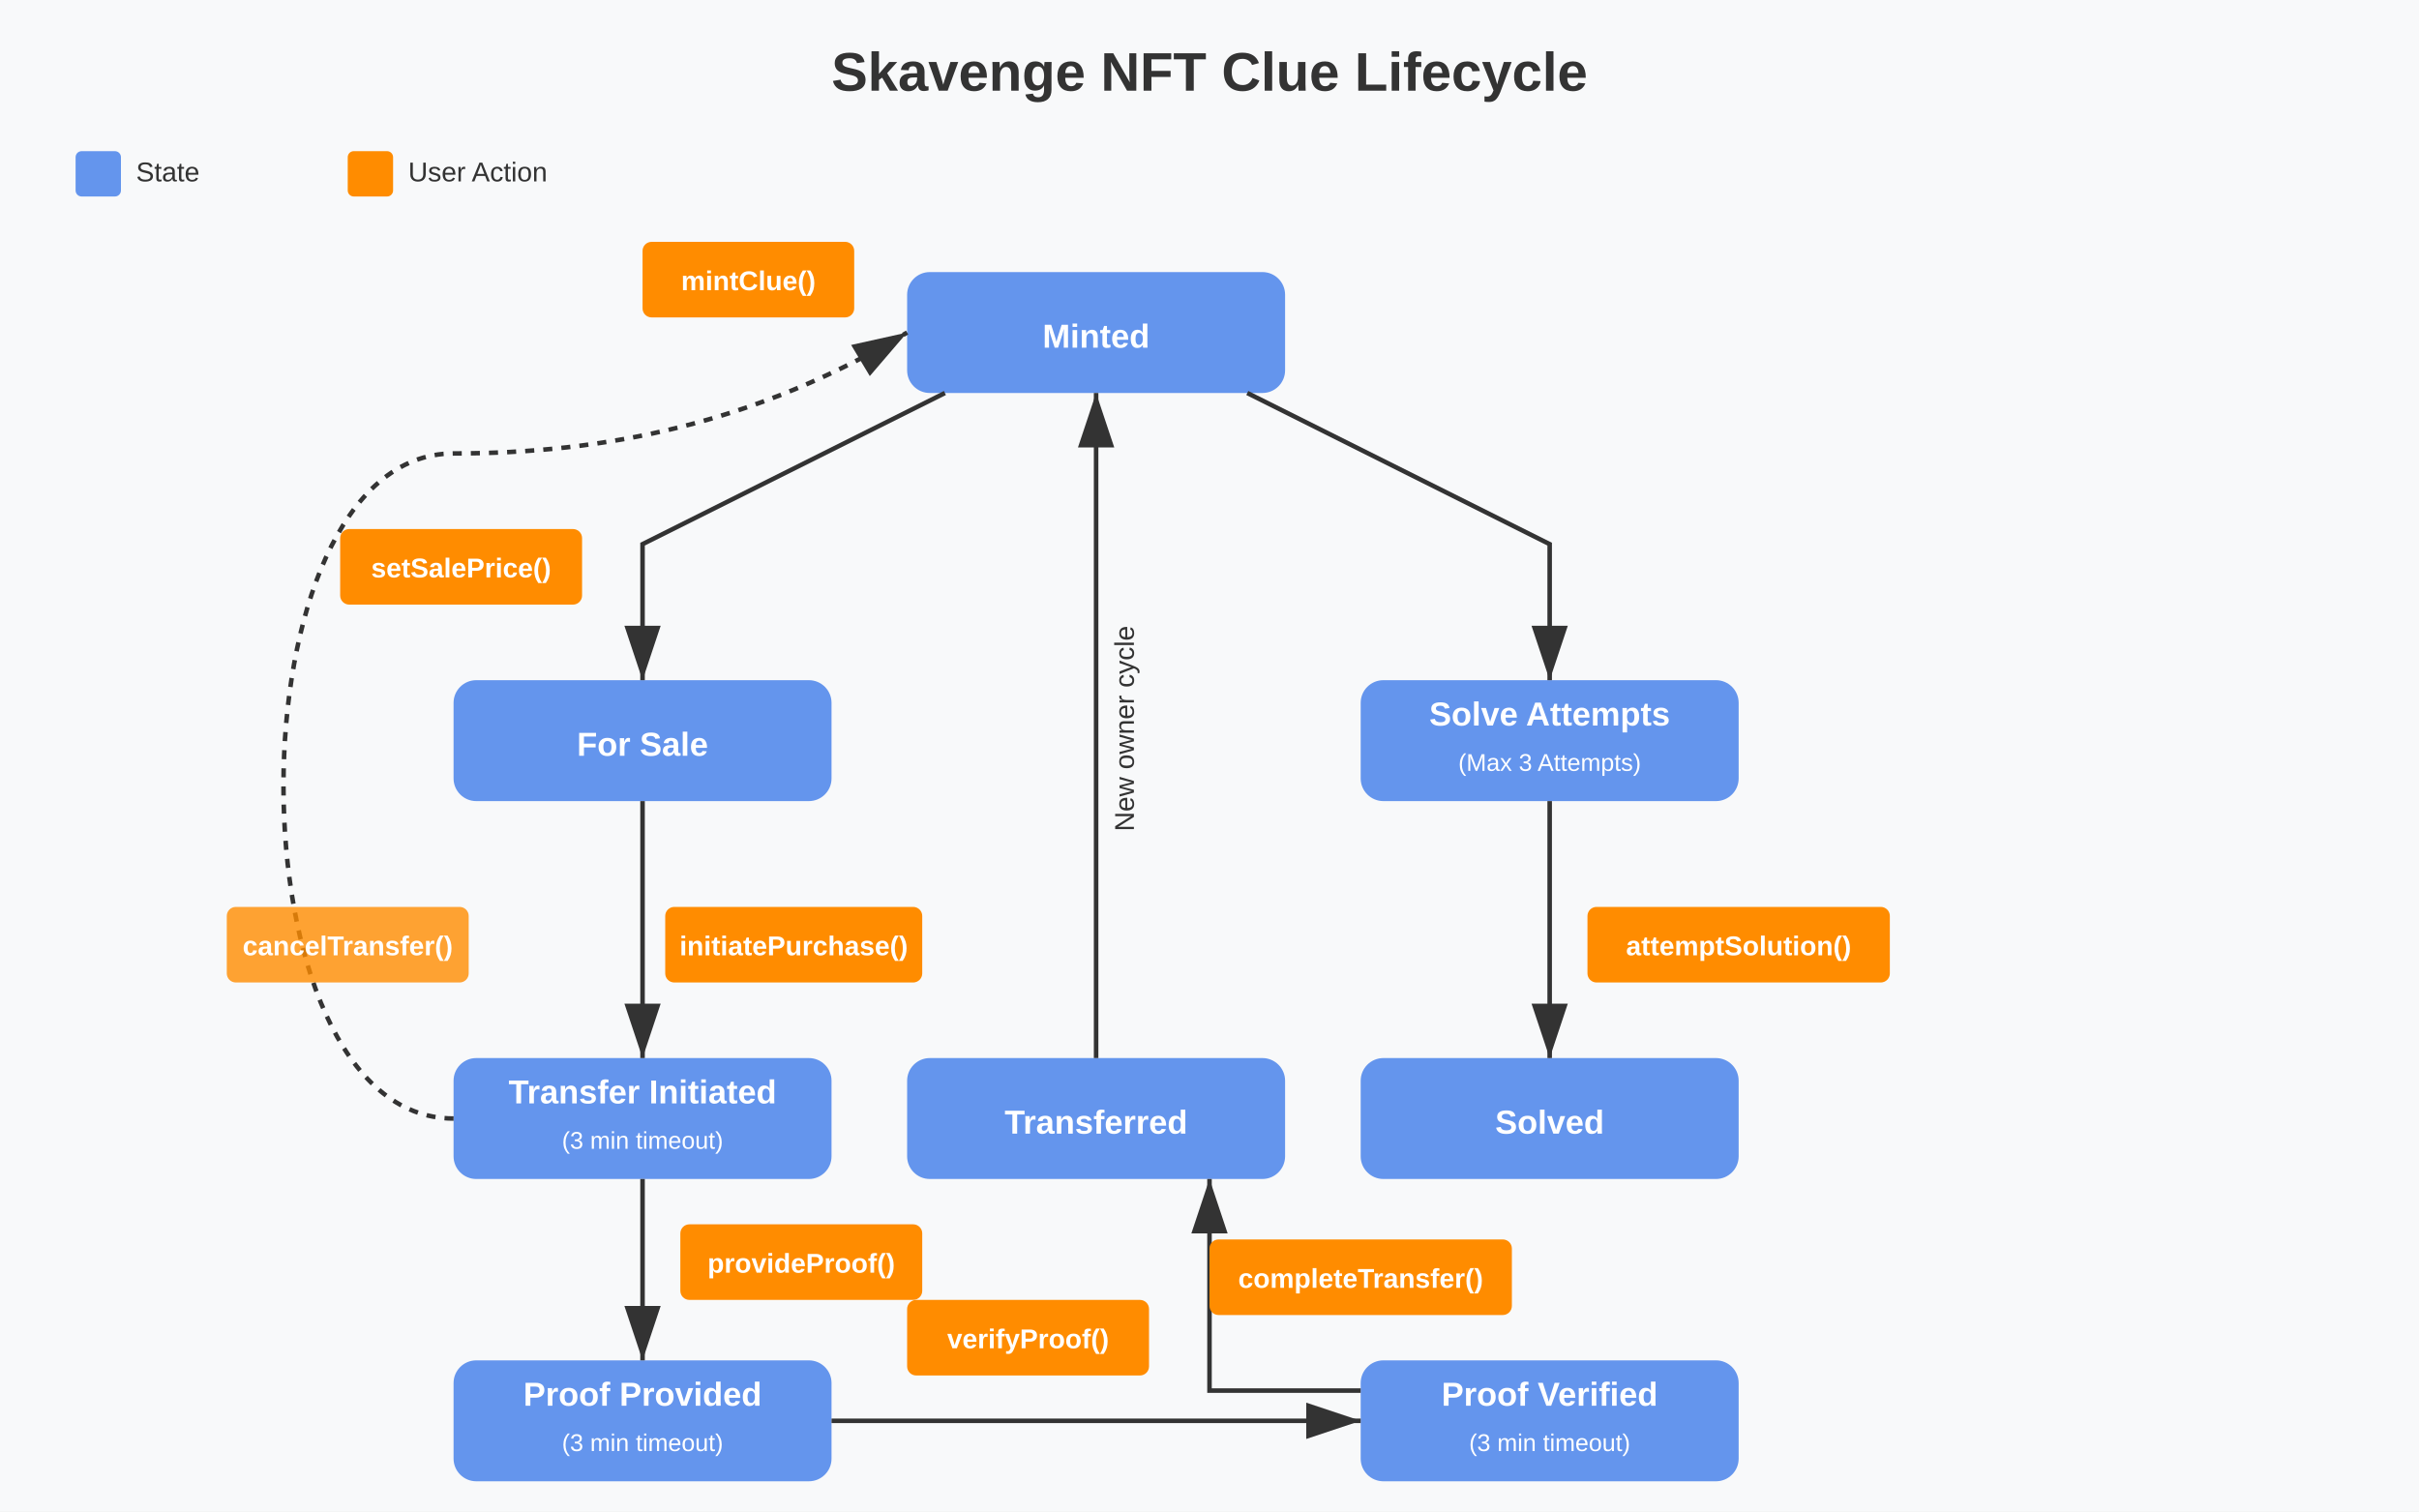
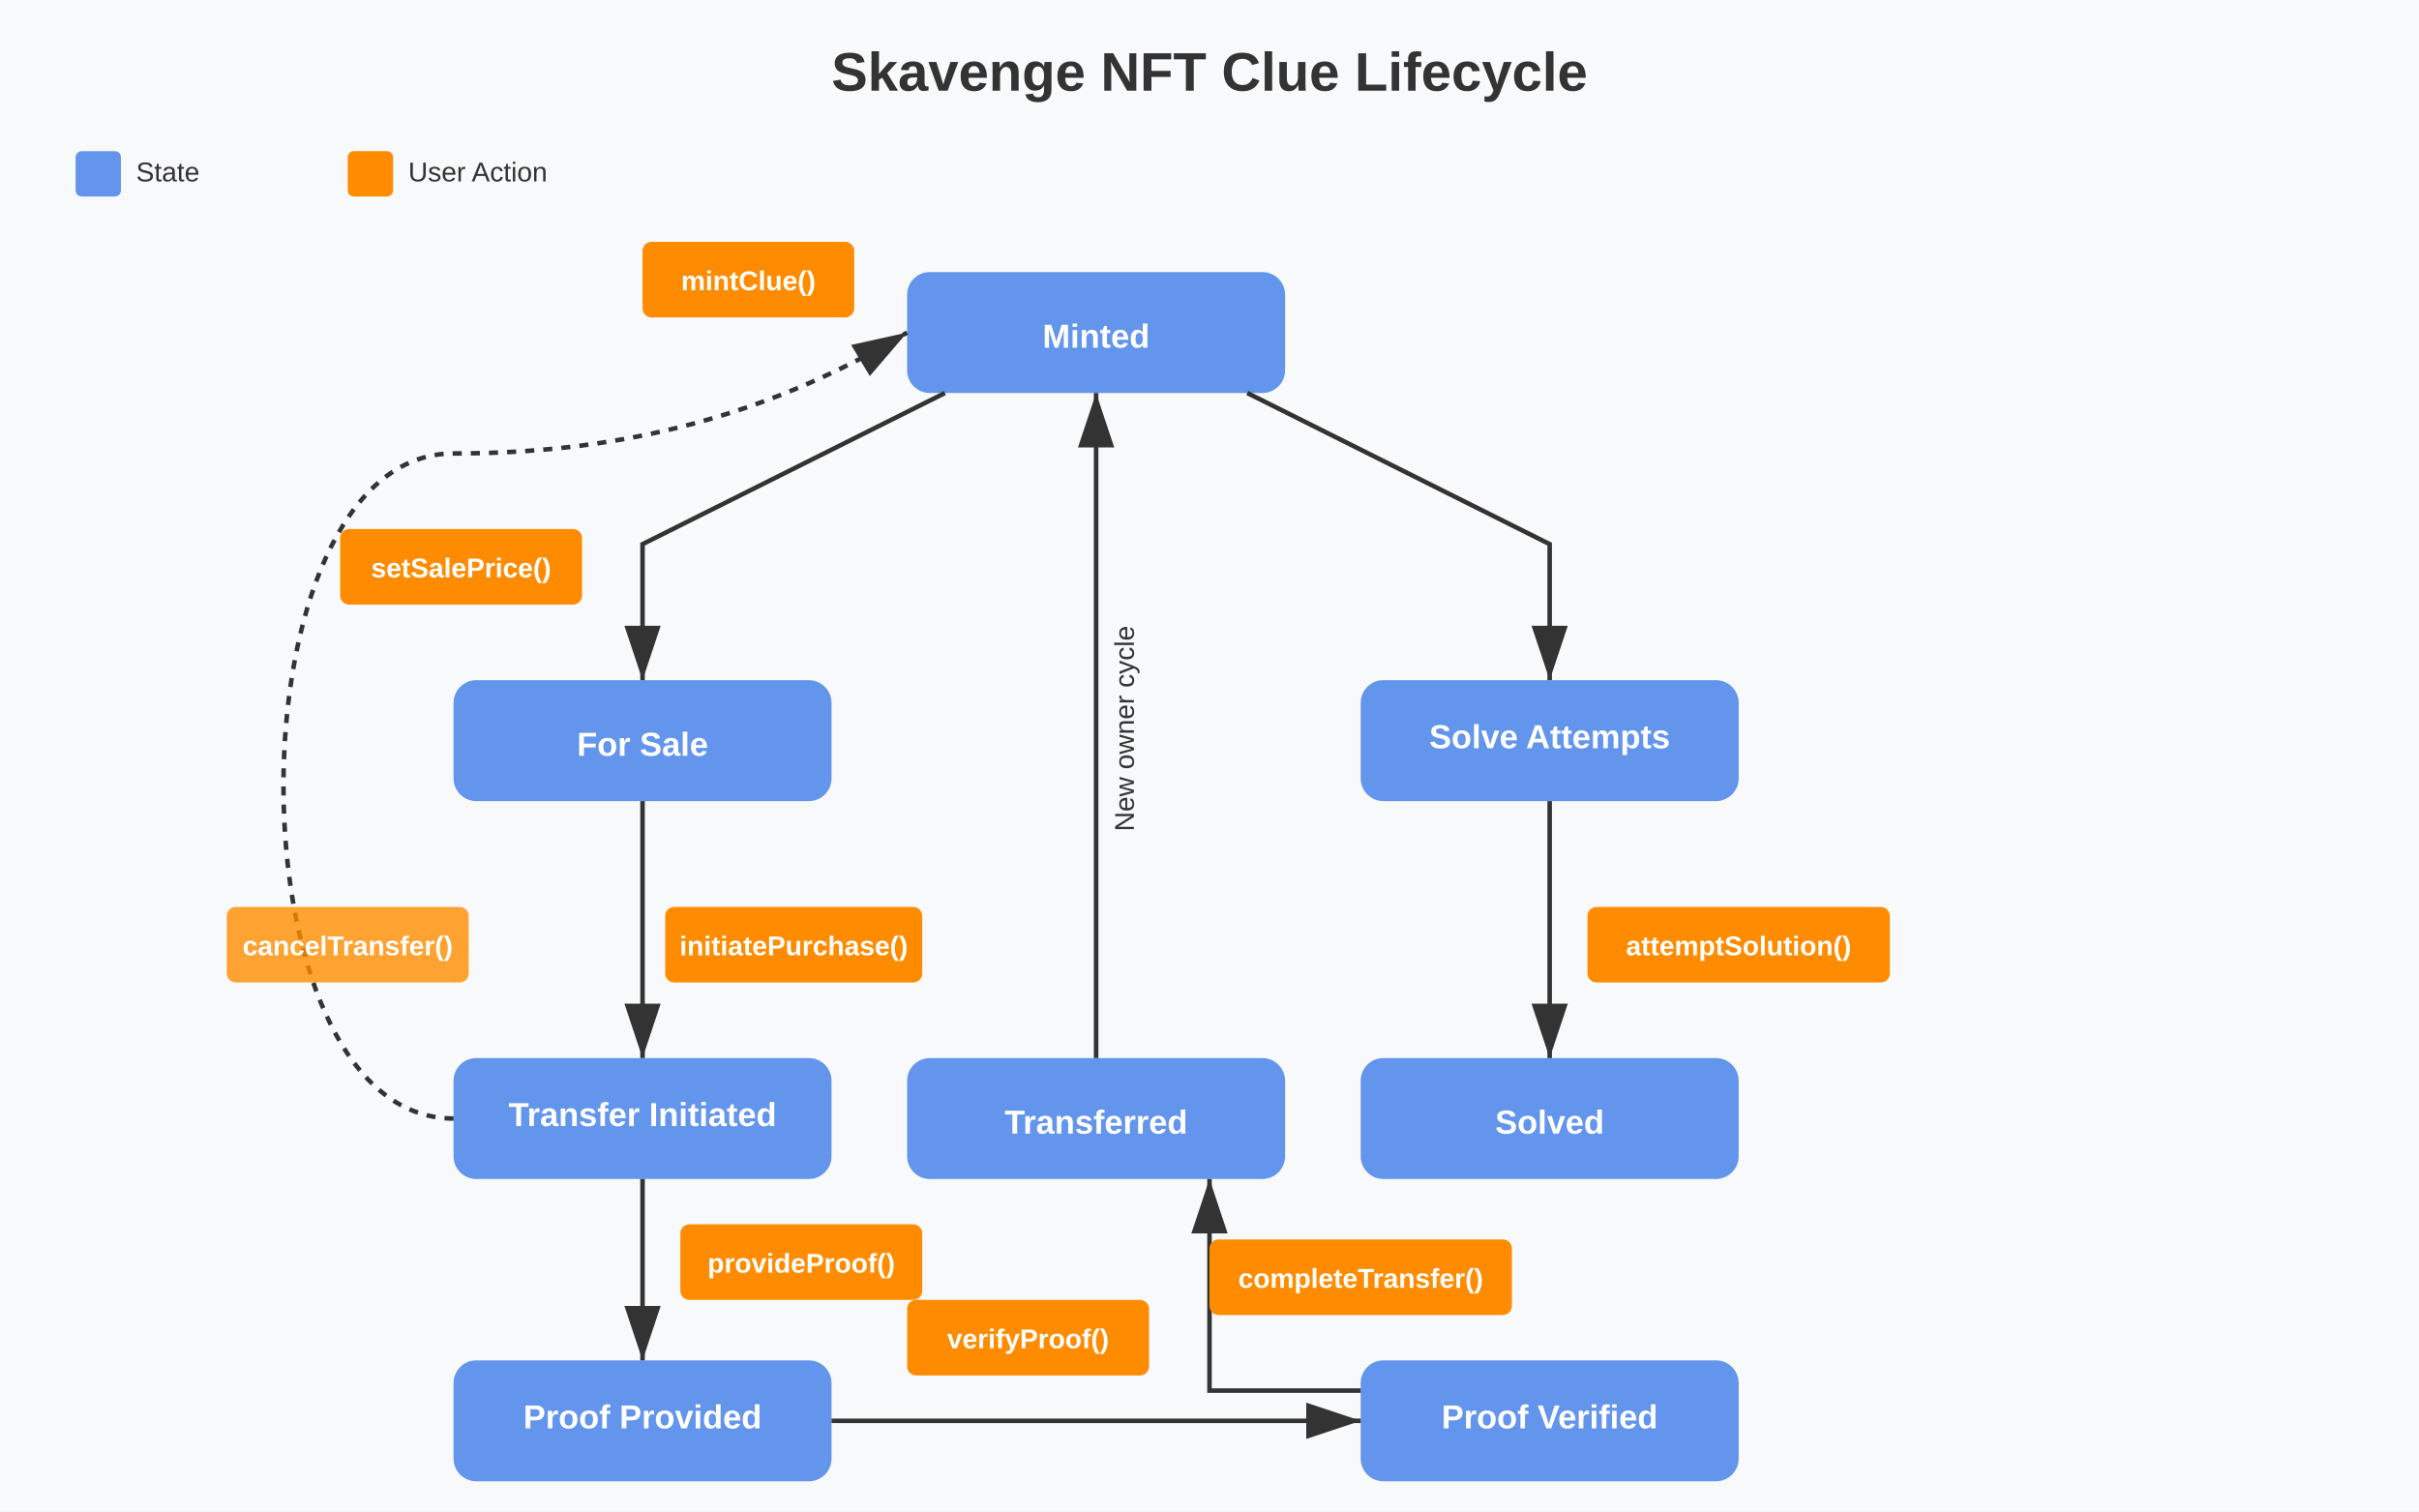
<svg xmlns="http://www.w3.org/2000/svg" viewBox="0 0 1600 1000">
  <rect width="1600" height="1000" fill="#f8f9fa" />
  <text x="800" y="60" font-family="Arial, sans-serif" font-size="36" font-weight="bold" text-anchor="middle" fill="#333">Skavenge NFT Clue Lifecycle</text>
  <rect x="50" y="100" width="30" height="30" fill="#6495ED" rx="4" ry="4" />
  <text x="90" y="120" font-family="Arial, sans-serif" font-size="18" fill="#333">State</text>
  <rect x="230" y="100" width="30" height="30" fill="#FF8C00" rx="4" ry="4" />
  <text x="270" y="120" font-family="Arial, sans-serif" font-size="18" fill="#333">User Action</text>
  <rect x="600" y="180" width="250" height="80" fill="#6495ED" rx="15" ry="15" />
  <text x="725" y="230" font-family="Arial, sans-serif" font-size="22" font-weight="bold" text-anchor="middle" fill="white">Minted</text>
  <rect x="300" y="450" width="250" height="80" fill="#6495ED" rx="15" ry="15" />
  <text x="425" y="500" font-family="Arial, sans-serif" font-size="22" font-weight="bold" text-anchor="middle" fill="white">For Sale</text>
  <rect x="900" y="450" width="250" height="80" fill="#6495ED" rx="15" ry="15" />
-   <text x="1025" y="480" font-family="Arial, sans-serif" font-size="22" font-weight="bold" text-anchor="middle" fill="white">Solve Attempts</text>
-   <text x="1025" y="510" font-family="Arial, sans-serif" font-size="16" text-anchor="middle" fill="white">(Max 3
-     Attempts)</text>
+   <text x="1025" y="495" font-family="Arial, sans-serif" font-size="22" font-weight="bold" text-anchor="middle" fill="white">Solve Attempts</text>
  <rect x="900" y="700" width="250" height="80" fill="#6495ED" rx="15" ry="15" />
  <text x="1025" y="750" font-family="Arial, sans-serif" font-size="22" font-weight="bold" text-anchor="middle" fill="white">Solved</text>
  <rect x="300" y="700" width="250" height="80" fill="#6495ED" rx="15" ry="15" />
-   <text x="425" y="730" font-family="Arial, sans-serif" font-size="22" font-weight="bold" text-anchor="middle" fill="white">Transfer Initiated</text>
-   <text x="425" y="760" font-family="Arial, sans-serif" font-size="16" text-anchor="middle" fill="white">(3 min
-     timeout)</text>
+   <text x="425" y="745" font-family="Arial, sans-serif" font-size="22" font-weight="bold" text-anchor="middle" fill="white">Transfer Initiated</text>
  <rect x="300" y="900" width="250" height="80" fill="#6495ED" rx="15" ry="15" />
-   <text x="425" y="930" font-family="Arial, sans-serif" font-size="22" font-weight="bold" text-anchor="middle" fill="white">Proof Provided</text>
-   <text x="425" y="960" font-family="Arial, sans-serif" font-size="16" text-anchor="middle" fill="white">(3 min
-     timeout)</text>
+   <text x="425" y="945" font-family="Arial, sans-serif" font-size="22" font-weight="bold" text-anchor="middle" fill="white">Proof Provided</text>
  <rect x="900" y="900" width="250" height="80" fill="#6495ED" rx="15" ry="15" />
-   <text x="1025" y="930" font-family="Arial, sans-serif" font-size="22" font-weight="bold" text-anchor="middle" fill="white">Proof Verified</text>
-   <text x="1025" y="960" font-family="Arial, sans-serif" font-size="16" text-anchor="middle" fill="white">(3 min
-     timeout)</text>
+   <text x="1025" y="945" font-family="Arial, sans-serif" font-size="22" font-weight="bold" text-anchor="middle" fill="white">Proof Verified</text>
  <rect x="600" y="700" width="250" height="80" fill="#6495ED" rx="15" ry="15" />
  <text x="725" y="750" font-family="Arial, sans-serif" font-size="22" font-weight="bold" text-anchor="middle" fill="white">Transferred</text>
  <path d="M 625 260 L 425 360 L 425 450" stroke="#333" stroke-width="3" fill="none" marker-end="url(#arrowhead)" />
  <rect x="425" y="160" width="140" height="50" fill="#FF8C00" rx="6" ry="6" />
  <text x="495" y="192" font-family="Arial, sans-serif" font-size="18" font-weight="bold" text-anchor="middle" fill="white">mintClue()</text>
  <rect x="225" y="350" width="160" height="50" fill="#FF8C00" rx="6" ry="6" />
  <text x="305" y="382" font-family="Arial, sans-serif" font-size="18" font-weight="bold" text-anchor="middle" fill="white">setSalePrice()</text>
  <path d="M 825 260 L 1025 360 L 1025 450" stroke="#333" stroke-width="3" fill="none" marker-end="url(#arrowhead)" />
  <path d="M 425 530 L 425 700" stroke="#333" stroke-width="3" fill="none" marker-end="url(#arrowhead)" />
  <rect x="440" y="600" width="170" height="50" fill="#FF8C00" rx="6" ry="6" />
  <text x="525" y="632" font-family="Arial, sans-serif" font-size="18" font-weight="bold" text-anchor="middle" fill="white">initiatePurchase()</text>
  <path d="M 1025 530 L 1025 700" stroke="#333" stroke-width="3" fill="none" marker-end="url(#arrowhead)" />
  <rect x="1050" y="600" width="200" height="50" fill="#FF8C00" rx="6" ry="6" />
  <text x="1150" y="632" font-family="Arial, sans-serif" font-size="18" font-weight="bold" text-anchor="middle" fill="white">attemptSolution()</text>
  <path d="M 425 780 L 425 900" stroke="#333" stroke-width="3" fill="none" marker-end="url(#arrowhead)" />
  <rect x="450" y="810" width="160" height="50" fill="#FF8C00" rx="6" ry="6" />
  <text x="530" y="842" font-family="Arial, sans-serif" font-size="18" font-weight="bold" text-anchor="middle" fill="white">provideProof()</text>
  <path d="M 550 940 L 900 940" stroke="#333" stroke-width="3" fill="none" marker-end="url(#arrowhead)" />
  <rect x="600" y="860" width="160" height="50" fill="#FF8C00" rx="6" ry="6" />
  <text x="680" y="892" font-family="Arial, sans-serif" font-size="18" font-weight="bold" text-anchor="middle" fill="white">verifyProof()</text>
  <path d="M 900 920 L 800 920 L 800 780" stroke="#333" stroke-width="3" fill="none" marker-end="url(#arrowhead)" />
  <rect x="800" y="820" width="200" height="50" fill="#FF8C00" rx="6" ry="6" />
  <text x="900" y="852" font-family="Arial, sans-serif" font-size="18" font-weight="bold" text-anchor="middle" fill="white">completeTransfer()</text>
  <path d="M 725 700 L 725 280 L 725 260" stroke="#333" stroke-width="3" fill="none" marker-end="url(#arrowhead)" />
  <text x="550" y="350" font-family="Arial, sans-serif" font-size="18" fill="#333" transform="rotate(-90, 750, 350)">New
    owner cycle</text>
  <defs>
    <marker id="arrowhead" markerWidth="12" markerHeight="8" refX="12" refY="4" orient="auto">
      <polygon points="0 0, 12 4, 0 8" fill="#333" />
    </marker>
  </defs>
  <path d="M 300 740 C 150 740, 150 300, 300 300 C 400 300, 500 280, 600 220" stroke="#333" stroke-width="3" stroke-dasharray="6,6" fill="none" marker-end="url(#arrowhead)" />
  <rect x="150" y="600" width="160" height="50" fill="#FF8C00" rx="6" ry="6" opacity="0.8" />
  <text x="230" y="632" font-family="Arial, sans-serif" font-size="18" font-weight="bold" text-anchor="middle" fill="white">cancelTransfer()</text>
</svg>
